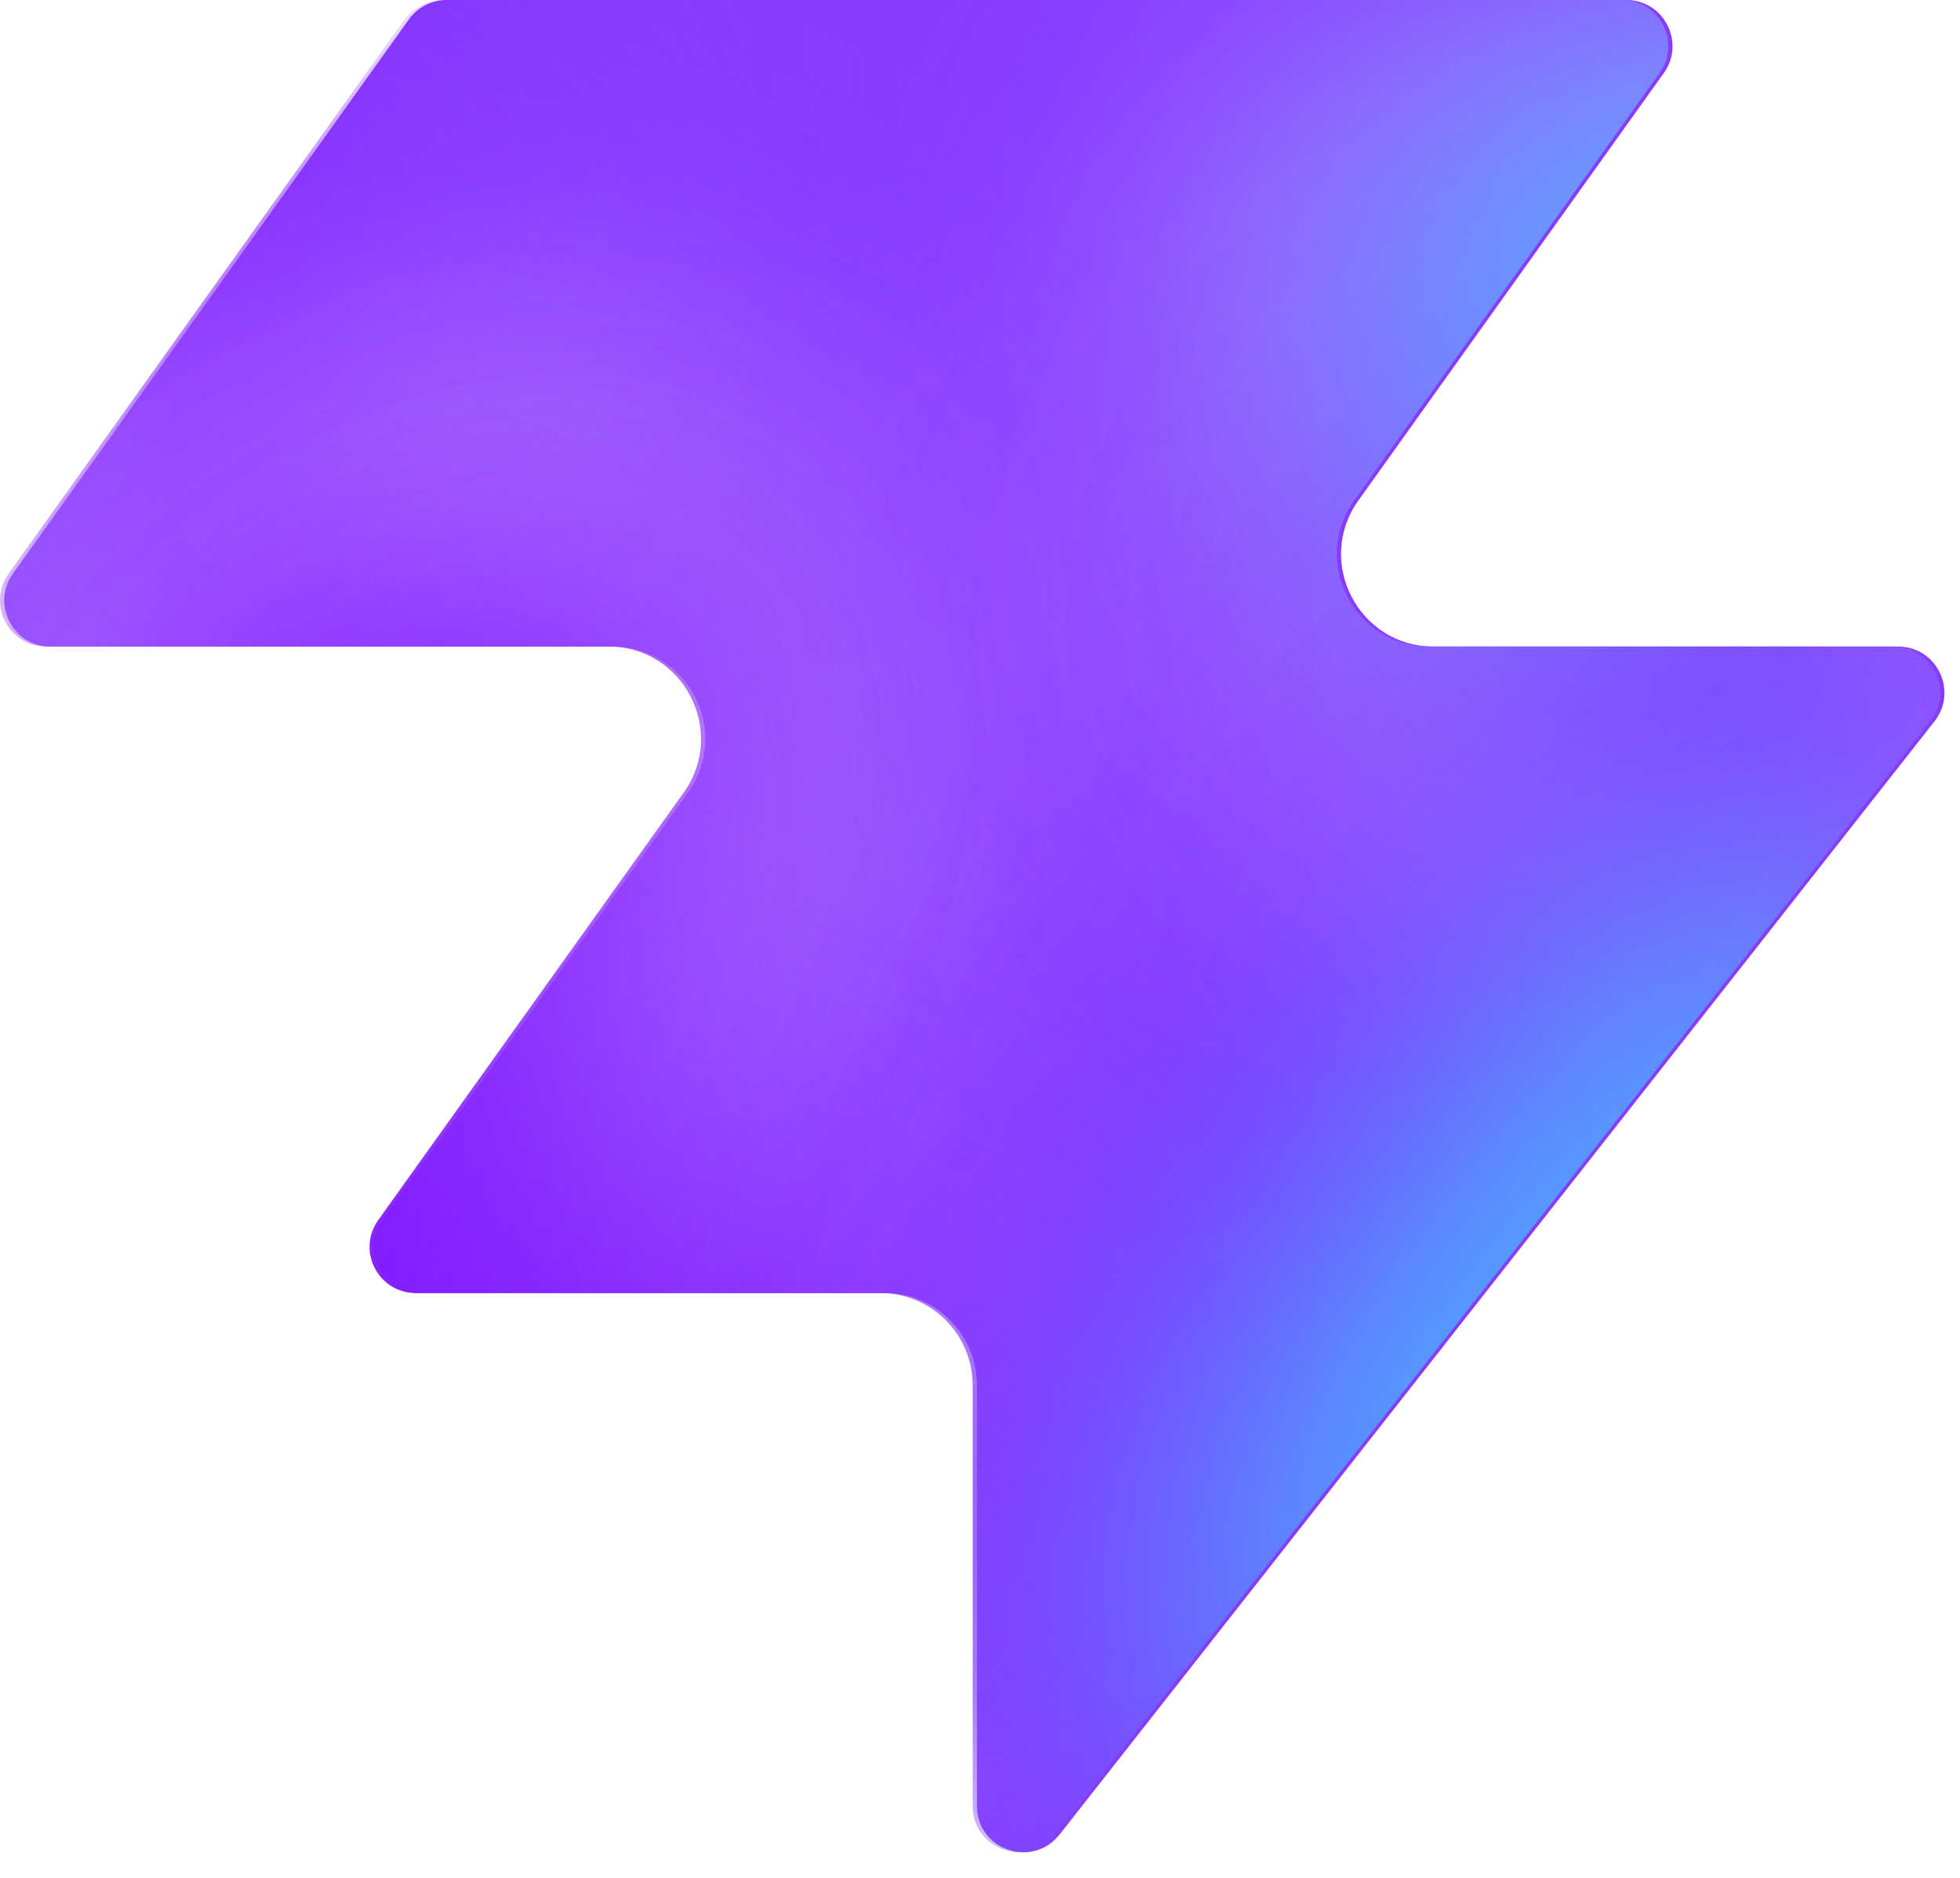
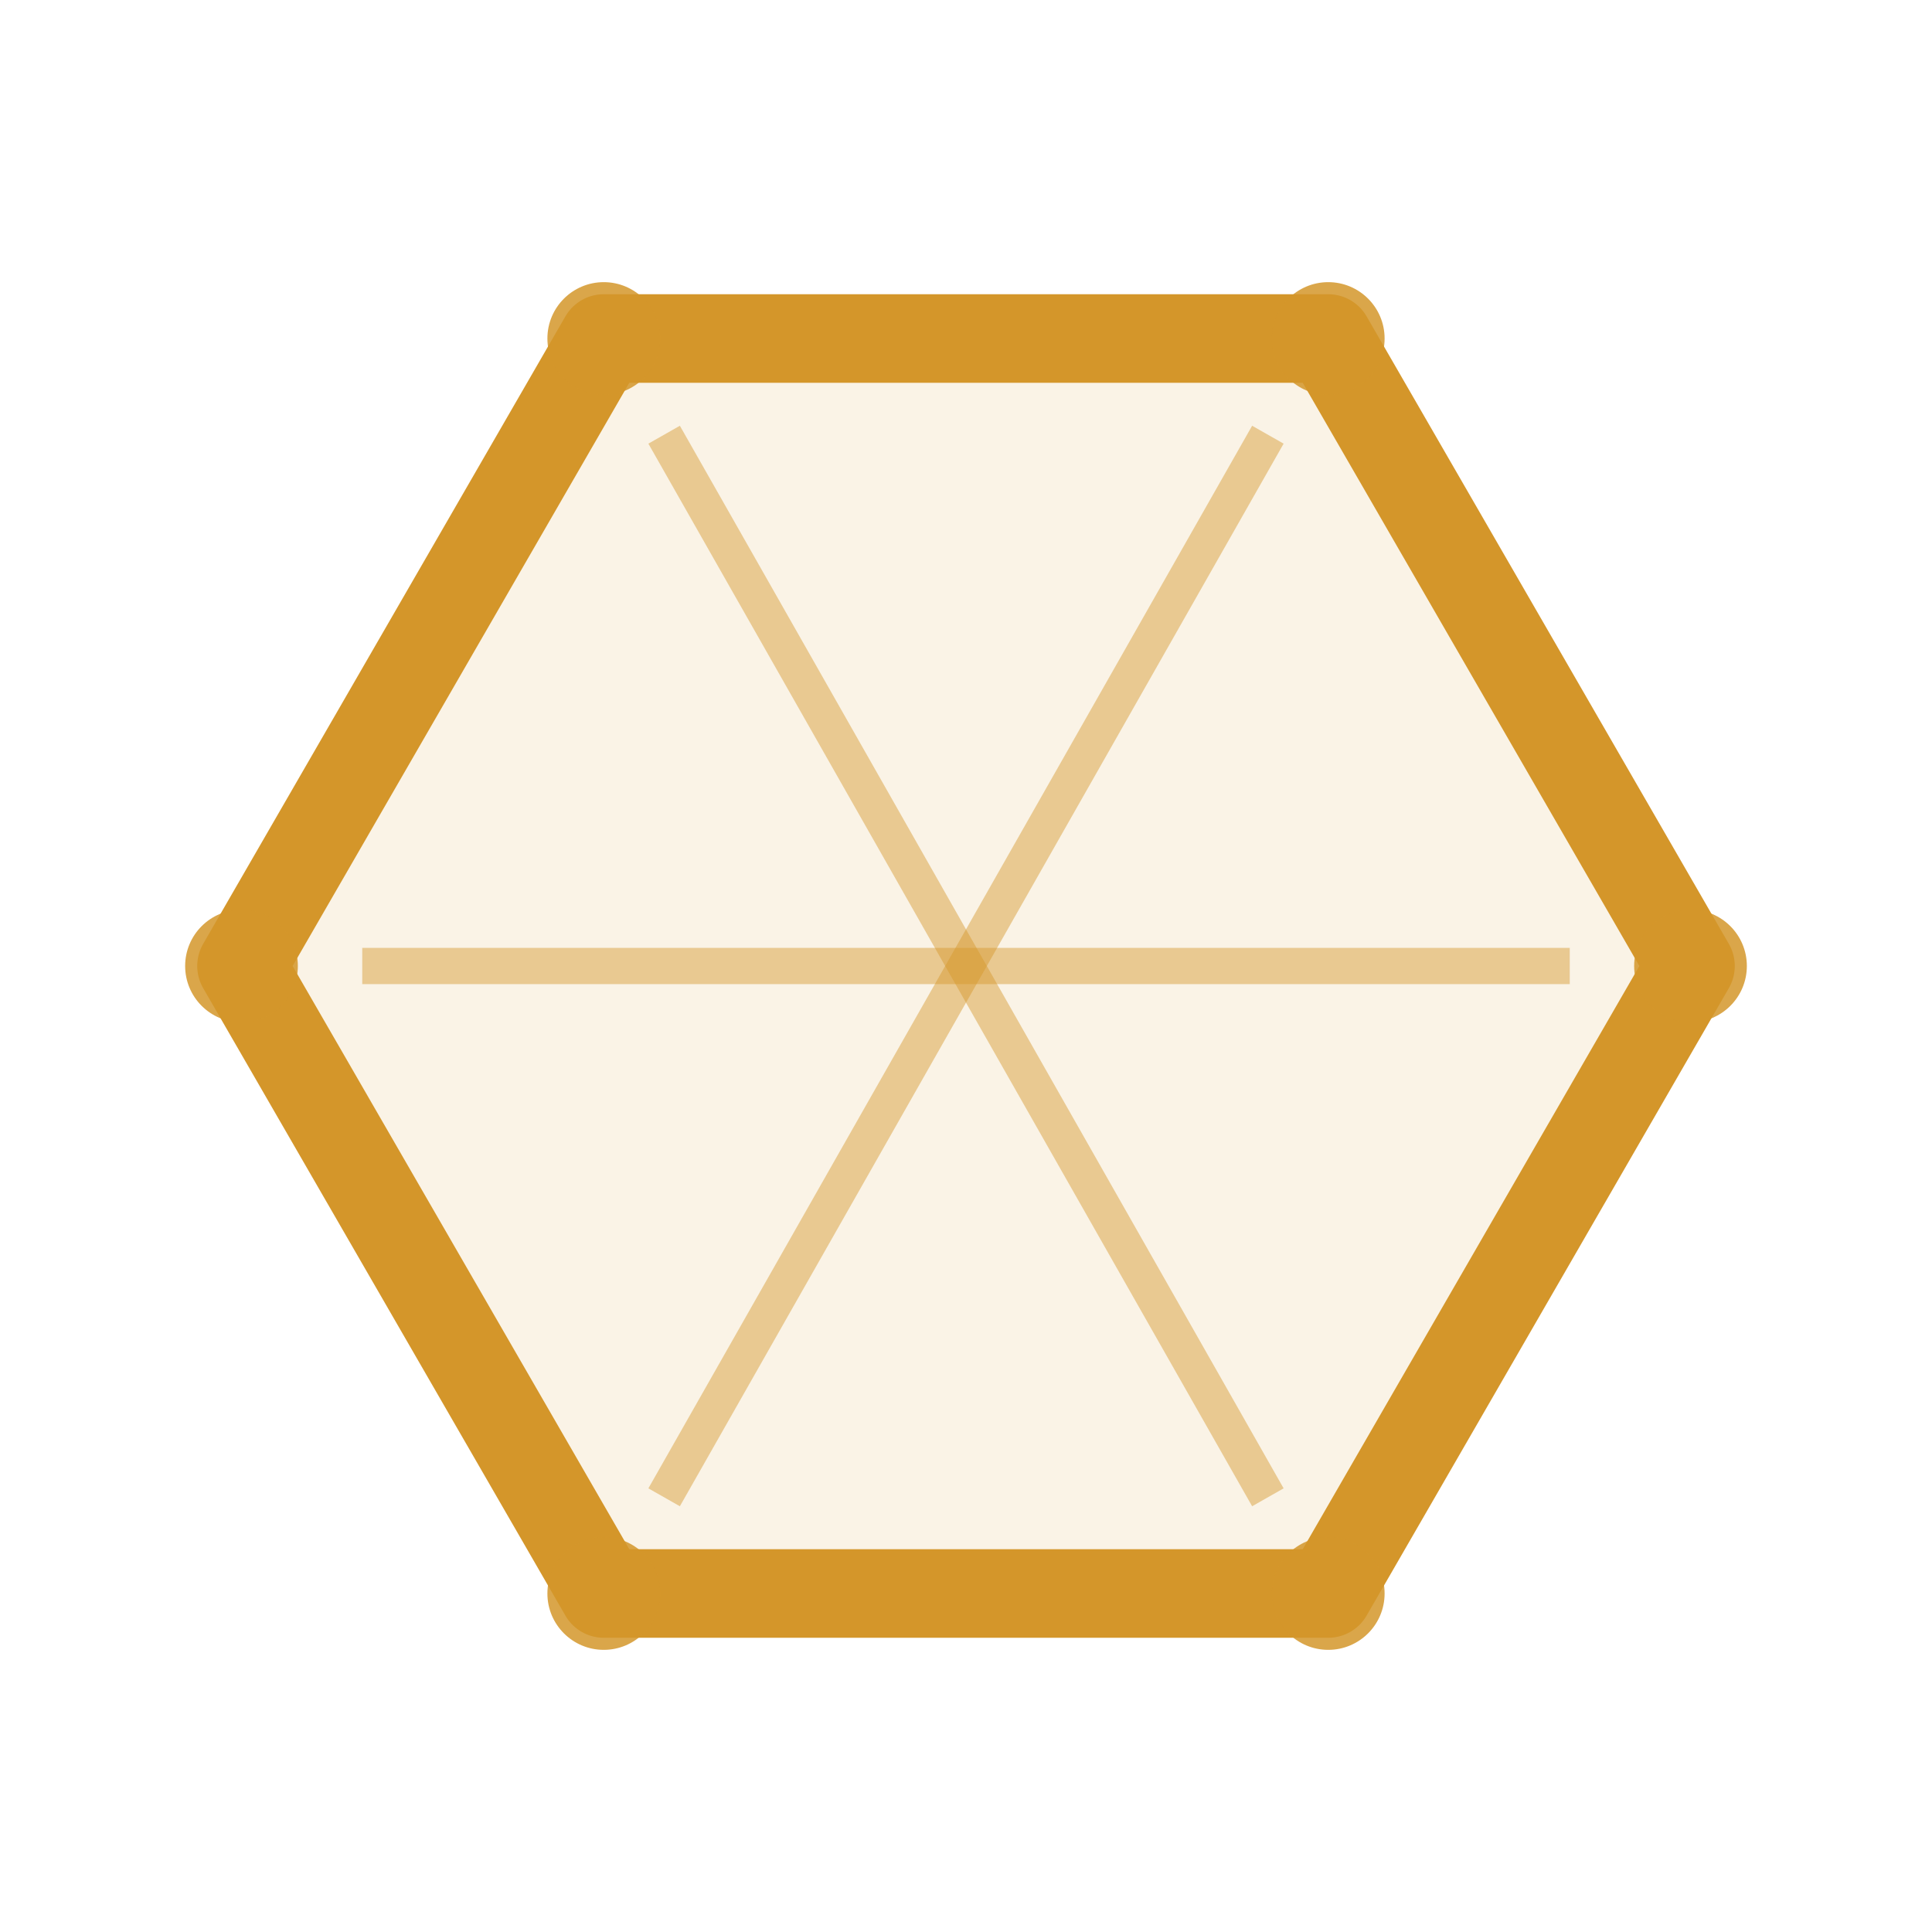
- <svg xmlns="http://www.w3.org/2000/svg" width="48" height="46" fill="none" viewBox="0 0 48 46">
-   <path fill="#863bff" d="M25.946 44.938c-.664.845-2.021.375-2.021-.698V33.937a2.26 2.26 0 0 0-2.262-2.262H10.287c-.92 0-1.456-1.04-.92-1.788l7.48-10.471c1.07-1.497 0-3.578-1.842-3.578H1.237c-.92 0-1.456-1.04-.92-1.788L10.013.474c.214-.297.556-.474.92-.474h28.894c.92 0 1.456 1.04.92 1.788l-7.48 10.471c-1.07 1.498 0 3.579 1.842 3.579h11.377c.943 0 1.473 1.088.89 1.83L25.947 44.94z" style="fill:#863bff;fill:color(display-p3 .525 .23 1);fill-opacity:1" />
-   <mask id="a" width="48" height="46" x="0" y="0" maskUnits="userSpaceOnUse" style="mask-type:alpha">
-     <path fill="#000" d="M25.842 44.938c-.664.844-2.021.375-2.021-.698V33.937a2.26 2.26 0 0 0-2.262-2.262H10.183c-.92 0-1.456-1.04-.92-1.788l7.48-10.471c1.07-1.498 0-3.579-1.842-3.579H1.133c-.92 0-1.456-1.04-.92-1.787L9.91.473c.214-.297.556-.474.92-.474h28.894c.92 0 1.456 1.04.92 1.788l-7.48 10.471c-1.07 1.498 0 3.578 1.842 3.578h11.377c.943 0 1.473 1.088.89 1.832L25.843 44.94z" style="fill:#000;fill-opacity:1" />
-   </mask>
-   <g mask="url(#a)">
-     <g filter="url(#b)">
-       <ellipse cx="5.508" cy="14.704" fill="#ede6ff" rx="5.508" ry="14.704" style="fill:#ede6ff;fill:color(display-p3 .927 .903 1);fill-opacity:1" transform="matrix(.00324 1 1 -.00324 -4.47 31.516)" />
-     </g>
-     <g filter="url(#c)">
-       <ellipse cx="10.399" cy="29.851" fill="#ede6ff" rx="10.399" ry="29.851" style="fill:#ede6ff;fill:color(display-p3 .927 .903 1);fill-opacity:1" transform="matrix(.00324 1 1 -.00324 -39.328 7.883)" />
-     </g>
-     <g filter="url(#d)">
-       <ellipse cx="5.508" cy="30.487" fill="#7e14ff" rx="5.508" ry="30.487" style="fill:#7e14ff;fill:color(display-p3 .492 .077 1);fill-opacity:1" transform="rotate(89.814 -25.913 -14.639)scale(1 -1)" />
-     </g>
-     <g filter="url(#e)">
-       <ellipse cx="5.508" cy="30.599" fill="#7e14ff" rx="5.508" ry="30.599" style="fill:#7e14ff;fill:color(display-p3 .492 .077 1);fill-opacity:1" transform="rotate(89.814 -32.644 -3.334)scale(1 -1)" />
-     </g>
-     <g filter="url(#f)">
-       <ellipse cx="5.508" cy="30.599" fill="#7e14ff" rx="5.508" ry="30.599" style="fill:#7e14ff;fill:color(display-p3 .492 .077 1);fill-opacity:1" transform="matrix(.00324 1 1 -.00324 -34.34 30.47)" />
-     </g>
-     <g filter="url(#g)">
-       <ellipse cx="14.072" cy="22.078" fill="#ede6ff" rx="14.072" ry="22.078" style="fill:#ede6ff;fill:color(display-p3 .927 .903 1);fill-opacity:1" transform="rotate(93.35 24.506 48.493)scale(-1 1)" />
-     </g>
-     <g filter="url(#h)">
-       <ellipse cx="3.47" cy="21.501" fill="#7e14ff" rx="3.47" ry="21.501" style="fill:#7e14ff;fill:color(display-p3 .492 .077 1);fill-opacity:1" transform="rotate(89.009 28.708 47.59)scale(-1 1)" />
-     </g>
-     <g filter="url(#i)">
-       <ellipse cx="3.47" cy="21.501" fill="#7e14ff" rx="3.47" ry="21.501" style="fill:#7e14ff;fill:color(display-p3 .492 .077 1);fill-opacity:1" transform="rotate(89.009 28.708 47.59)scale(-1 1)" />
-     </g>
-     <g filter="url(#j)">
-       <ellipse cx=".387" cy="8.972" fill="#7e14ff" rx="4.407" ry="29.108" style="fill:#7e14ff;fill:color(display-p3 .492 .077 1);fill-opacity:1" transform="rotate(39.51 .387 8.972)" />
-     </g>
-     <g filter="url(#k)">
-       <ellipse cx="47.523" cy="-6.092" fill="#7e14ff" rx="4.407" ry="29.108" style="fill:#7e14ff;fill:color(display-p3 .492 .077 1);fill-opacity:1" transform="rotate(37.892 47.523 -6.092)" />
-     </g>
-     <g filter="url(#l)">
-       <ellipse cx="41.412" cy="6.333" fill="#47bfff" rx="5.971" ry="9.665" style="fill:#47bfff;fill:color(display-p3 .28 .748 1);fill-opacity:1" transform="rotate(37.892 41.412 6.333)" />
-     </g>
-     <g filter="url(#m)">
-       <ellipse cx="-1.879" cy="38.332" fill="#7e14ff" rx="4.407" ry="29.108" style="fill:#7e14ff;fill:color(display-p3 .492 .077 1);fill-opacity:1" transform="rotate(37.892 -1.88 38.332)" />
-     </g>
-     <g filter="url(#n)">
-       <ellipse cx="-1.879" cy="38.332" fill="#7e14ff" rx="4.407" ry="29.108" style="fill:#7e14ff;fill:color(display-p3 .492 .077 1);fill-opacity:1" transform="rotate(37.892 -1.88 38.332)" />
-     </g>
-     <g filter="url(#o)">
-       <ellipse cx="35.651" cy="29.907" fill="#7e14ff" rx="4.407" ry="29.108" style="fill:#7e14ff;fill:color(display-p3 .492 .077 1);fill-opacity:1" transform="rotate(37.892 35.651 29.907)" />
-     </g>
-     <g filter="url(#p)">
-       <ellipse cx="38.418" cy="32.4" fill="#47bfff" rx="5.971" ry="15.297" style="fill:#47bfff;fill:color(display-p3 .28 .748 1);fill-opacity:1" transform="rotate(37.892 38.418 32.4)" />
-     </g>
-   </g>
-   <defs>
-     <filter id="b" width="60.045" height="41.654" x="-19.77" y="16.149" color-interpolation-filters="sRGB" filterUnits="userSpaceOnUse">
-       <feFlood flood-opacity="0" result="BackgroundImageFix" />
-       <feBlend in="SourceGraphic" in2="BackgroundImageFix" result="shape" />
-       <feGaussianBlur result="effect1_foregroundBlur_2002_17158" stdDeviation="7.659" />
-     </filter>
-     <filter id="c" width="90.34" height="51.437" x="-54.613" y="-7.533" color-interpolation-filters="sRGB" filterUnits="userSpaceOnUse">
-       <feFlood flood-opacity="0" result="BackgroundImageFix" />
-       <feBlend in="SourceGraphic" in2="BackgroundImageFix" result="shape" />
-       <feGaussianBlur result="effect1_foregroundBlur_2002_17158" stdDeviation="7.659" />
-     </filter>
-     <filter id="d" width="79.355" height="29.4" x="-49.64" y="2.03" color-interpolation-filters="sRGB" filterUnits="userSpaceOnUse">
-       <feFlood flood-opacity="0" result="BackgroundImageFix" />
-       <feBlend in="SourceGraphic" in2="BackgroundImageFix" result="shape" />
-       <feGaussianBlur result="effect1_foregroundBlur_2002_17158" stdDeviation="4.596" />
-     </filter>
-     <filter id="e" width="79.579" height="29.4" x="-45.045" y="20.029" color-interpolation-filters="sRGB" filterUnits="userSpaceOnUse">
-       <feFlood flood-opacity="0" result="BackgroundImageFix" />
-       <feBlend in="SourceGraphic" in2="BackgroundImageFix" result="shape" />
-       <feGaussianBlur result="effect1_foregroundBlur_2002_17158" stdDeviation="4.596" />
-     </filter>
-     <filter id="f" width="79.579" height="29.4" x="-43.513" y="21.178" color-interpolation-filters="sRGB" filterUnits="userSpaceOnUse">
-       <feFlood flood-opacity="0" result="BackgroundImageFix" />
-       <feBlend in="SourceGraphic" in2="BackgroundImageFix" result="shape" />
-       <feGaussianBlur result="effect1_foregroundBlur_2002_17158" stdDeviation="4.596" />
-     </filter>
-     <filter id="g" width="74.749" height="58.852" x="15.756" y="-17.901" color-interpolation-filters="sRGB" filterUnits="userSpaceOnUse">
-       <feFlood flood-opacity="0" result="BackgroundImageFix" />
-       <feBlend in="SourceGraphic" in2="BackgroundImageFix" result="shape" />
-       <feGaussianBlur result="effect1_foregroundBlur_2002_17158" stdDeviation="7.659" />
-     </filter>
-     <filter id="h" width="61.377" height="25.362" x="23.548" y="2.284" color-interpolation-filters="sRGB" filterUnits="userSpaceOnUse">
-       <feFlood flood-opacity="0" result="BackgroundImageFix" />
-       <feBlend in="SourceGraphic" in2="BackgroundImageFix" result="shape" />
-       <feGaussianBlur result="effect1_foregroundBlur_2002_17158" stdDeviation="4.596" />
-     </filter>
-     <filter id="i" width="61.377" height="25.362" x="23.548" y="2.284" color-interpolation-filters="sRGB" filterUnits="userSpaceOnUse">
-       <feFlood flood-opacity="0" result="BackgroundImageFix" />
-       <feBlend in="SourceGraphic" in2="BackgroundImageFix" result="shape" />
-       <feGaussianBlur result="effect1_foregroundBlur_2002_17158" stdDeviation="4.596" />
-     </filter>
-     <filter id="j" width="56.045" height="63.649" x="-27.636" y="-22.853" color-interpolation-filters="sRGB" filterUnits="userSpaceOnUse">
-       <feFlood flood-opacity="0" result="BackgroundImageFix" />
-       <feBlend in="SourceGraphic" in2="BackgroundImageFix" result="shape" />
-       <feGaussianBlur result="effect1_foregroundBlur_2002_17158" stdDeviation="4.596" />
-     </filter>
-     <filter id="k" width="54.814" height="64.646" x="20.116" y="-38.415" color-interpolation-filters="sRGB" filterUnits="userSpaceOnUse">
-       <feFlood flood-opacity="0" result="BackgroundImageFix" />
-       <feBlend in="SourceGraphic" in2="BackgroundImageFix" result="shape" />
-       <feGaussianBlur result="effect1_foregroundBlur_2002_17158" stdDeviation="4.596" />
-     </filter>
-     <filter id="l" width="33.541" height="35.313" x="24.641" y="-11.323" color-interpolation-filters="sRGB" filterUnits="userSpaceOnUse">
-       <feFlood flood-opacity="0" result="BackgroundImageFix" />
-       <feBlend in="SourceGraphic" in2="BackgroundImageFix" result="shape" />
-       <feGaussianBlur result="effect1_foregroundBlur_2002_17158" stdDeviation="4.596" />
-     </filter>
-     <filter id="m" width="54.814" height="64.646" x="-29.286" y="6.009" color-interpolation-filters="sRGB" filterUnits="userSpaceOnUse">
-       <feFlood flood-opacity="0" result="BackgroundImageFix" />
-       <feBlend in="SourceGraphic" in2="BackgroundImageFix" result="shape" />
-       <feGaussianBlur result="effect1_foregroundBlur_2002_17158" stdDeviation="4.596" />
-     </filter>
-     <filter id="n" width="54.814" height="64.646" x="-29.286" y="6.009" color-interpolation-filters="sRGB" filterUnits="userSpaceOnUse">
-       <feFlood flood-opacity="0" result="BackgroundImageFix" />
-       <feBlend in="SourceGraphic" in2="BackgroundImageFix" result="shape" />
-       <feGaussianBlur result="effect1_foregroundBlur_2002_17158" stdDeviation="4.596" />
-     </filter>
-     <filter id="o" width="54.814" height="64.646" x="8.244" y="-2.416" color-interpolation-filters="sRGB" filterUnits="userSpaceOnUse">
-       <feFlood flood-opacity="0" result="BackgroundImageFix" />
-       <feBlend in="SourceGraphic" in2="BackgroundImageFix" result="shape" />
-       <feGaussianBlur result="effect1_foregroundBlur_2002_17158" stdDeviation="4.596" />
-     </filter>
-     <filter id="p" width="39.409" height="43.623" x="18.713" y="10.588" color-interpolation-filters="sRGB" filterUnits="userSpaceOnUse">
-       <feFlood flood-opacity="0" result="BackgroundImageFix" />
-       <feBlend in="SourceGraphic" in2="BackgroundImageFix" result="shape" />
-       <feGaussianBlur result="effect1_foregroundBlur_2002_17158" stdDeviation="4.596" />
-     </filter>
-   </defs>
+ <svg xmlns="http://www.w3.org/2000/svg" viewBox="0 0 48 48" fill="none">
+   <polygon points="42,24 33,39.59 15,39.59 6,24 15,8.41 33,8.41" stroke="#d4962a" stroke-width="2.2" stroke-linejoin="round" fill="#d4962a" fill-opacity="0.12" />
+   <line x1="39" y1="24" x2="9" y2="24" stroke="#d4962a" stroke-width="0.9" opacity="0.45" />
+   <line x1="31.5" y1="37.2" x2="16.5" y2="10.8" stroke="#d4962a" stroke-width="0.9" opacity="0.45" />
+   <line x1="16.5" y1="37.2" x2="31.5" y2="10.8" stroke="#d4962a" stroke-width="0.9" opacity="0.45" />
+   <circle cx="42" cy="24" r="1.4" fill="#d4962a" opacity="0.85" />
+   <circle cx="33" cy="39.59" r="1.4" fill="#d4962a" opacity="0.85" />
+   <circle cx="15" cy="39.59" r="1.4" fill="#d4962a" opacity="0.85" />
+   <circle cx="6" cy="24" r="1.4" fill="#d4962a" opacity="0.85" />
+   <circle cx="15" cy="8.41" r="1.4" fill="#d4962a" opacity="0.85" />
+   <circle cx="33" cy="8.41" r="1.4" fill="#d4962a" opacity="0.85" />
</svg>
